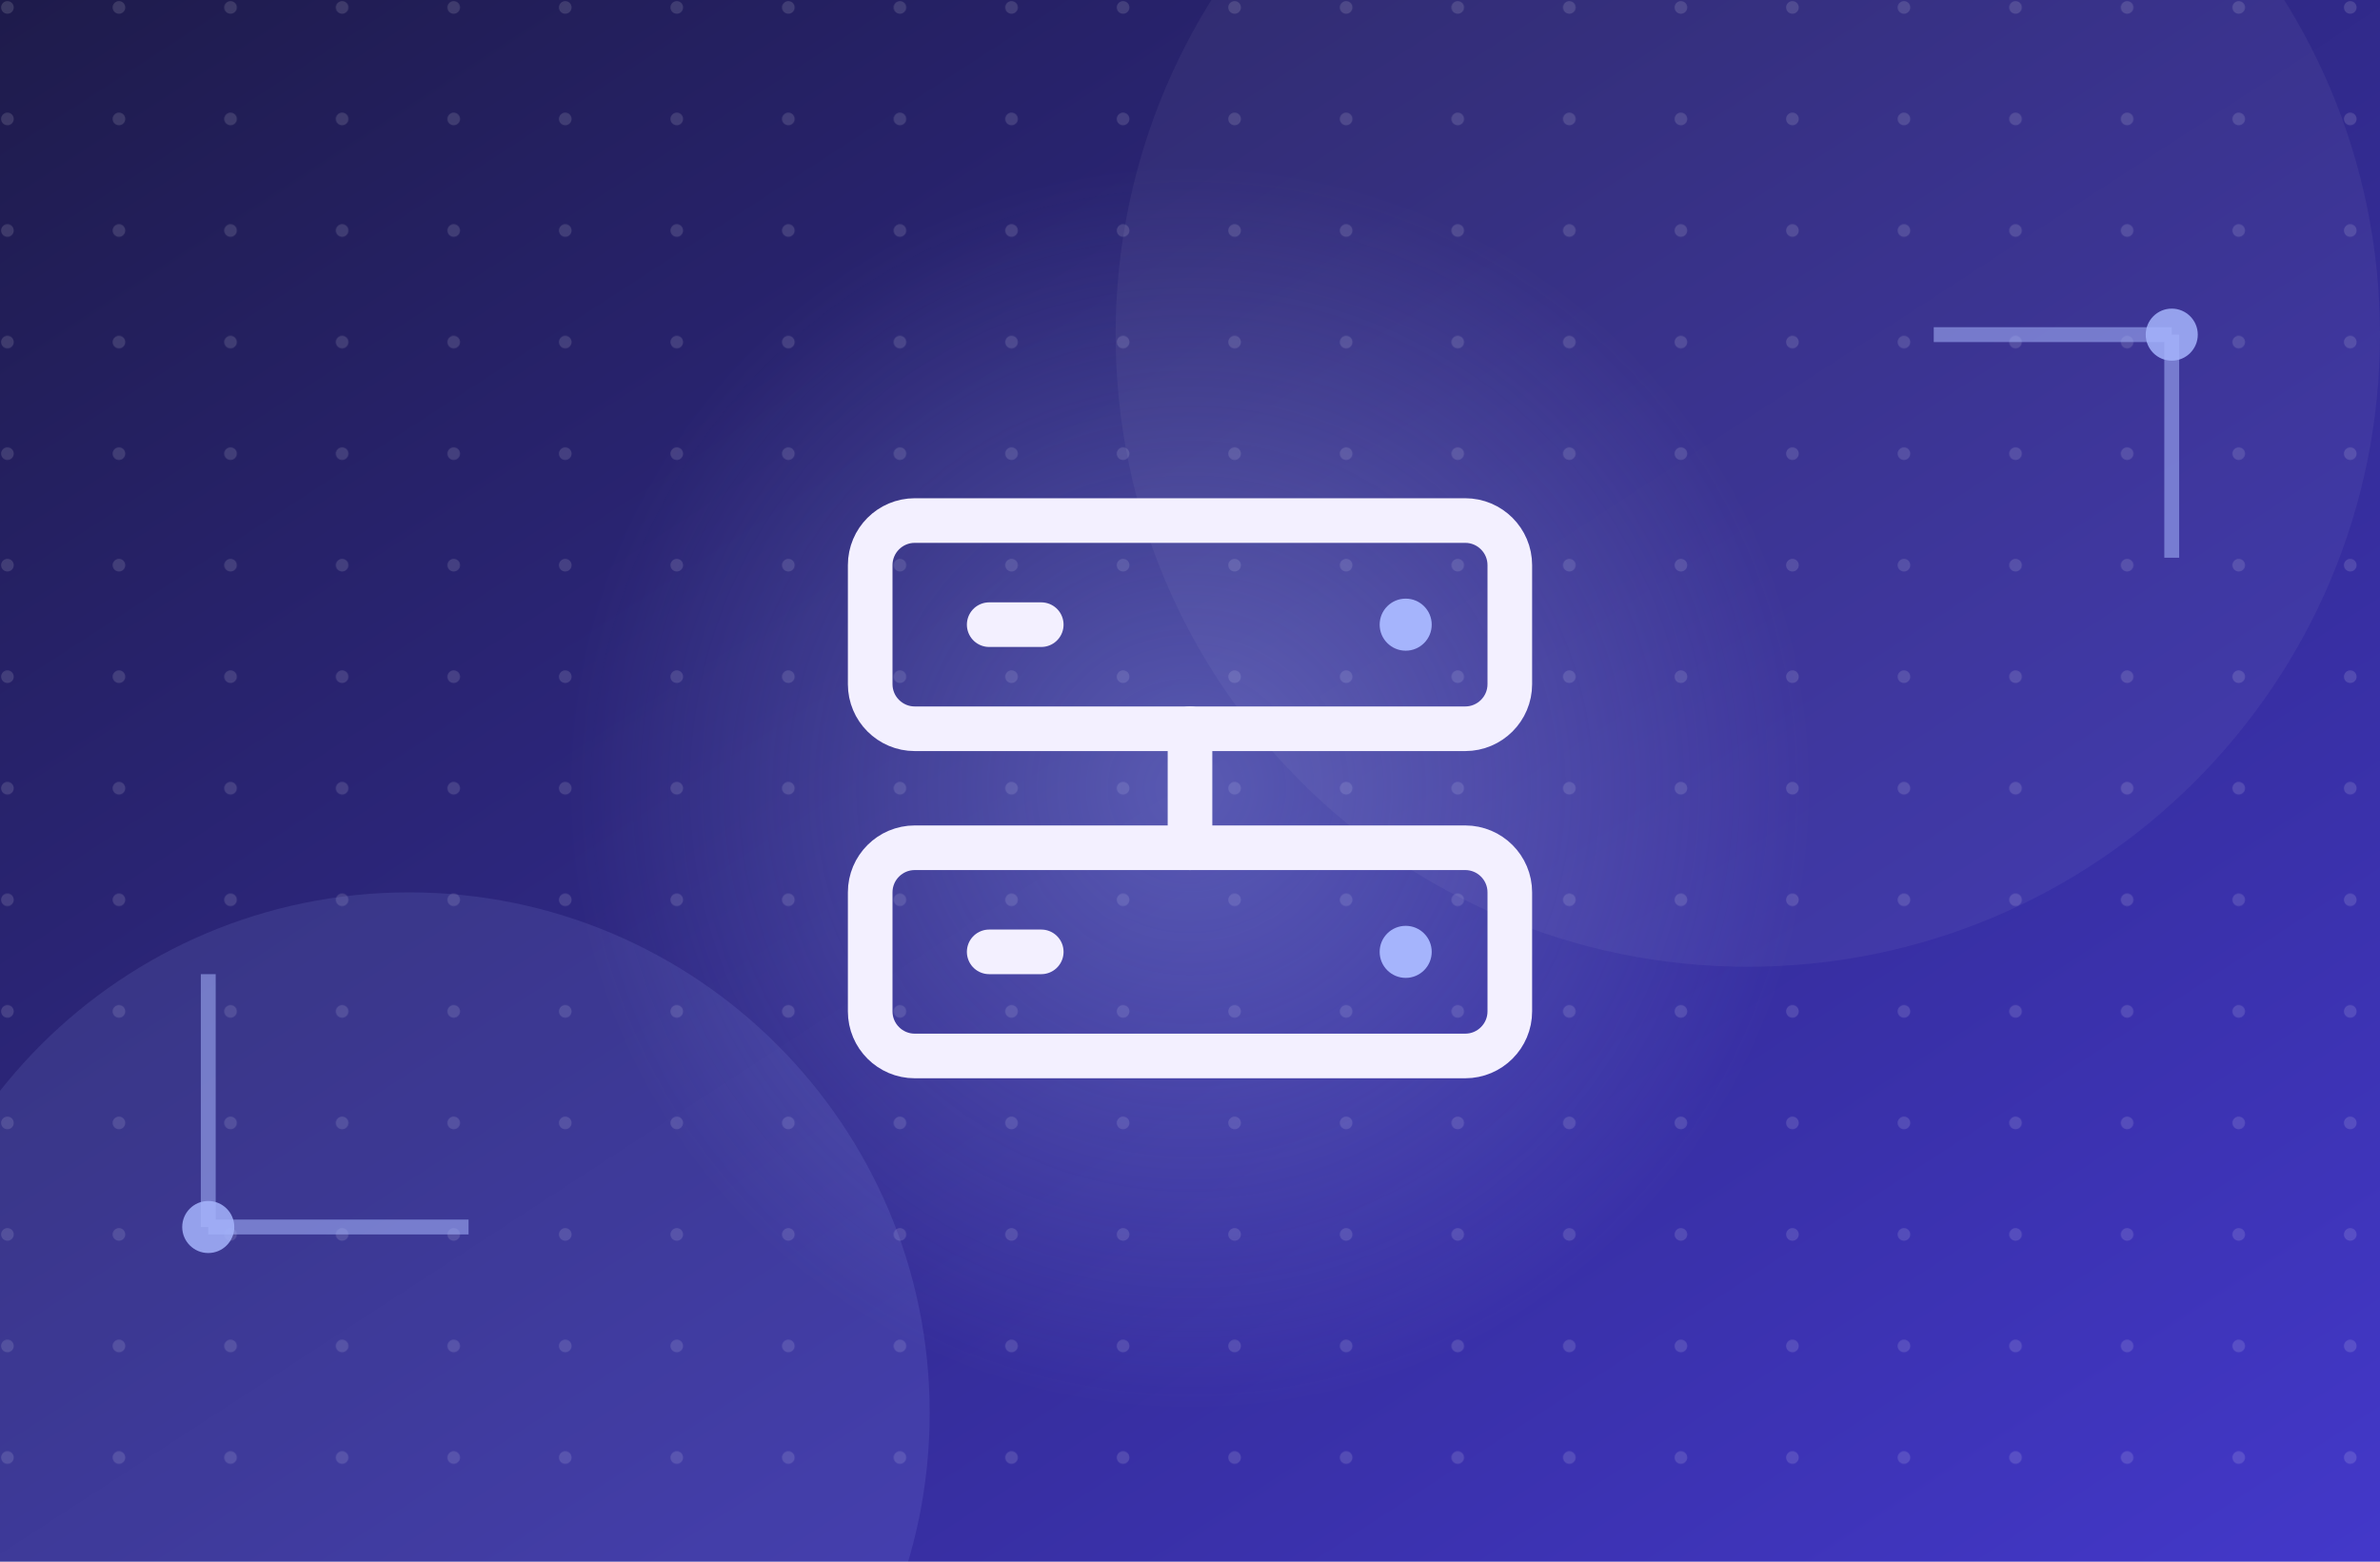
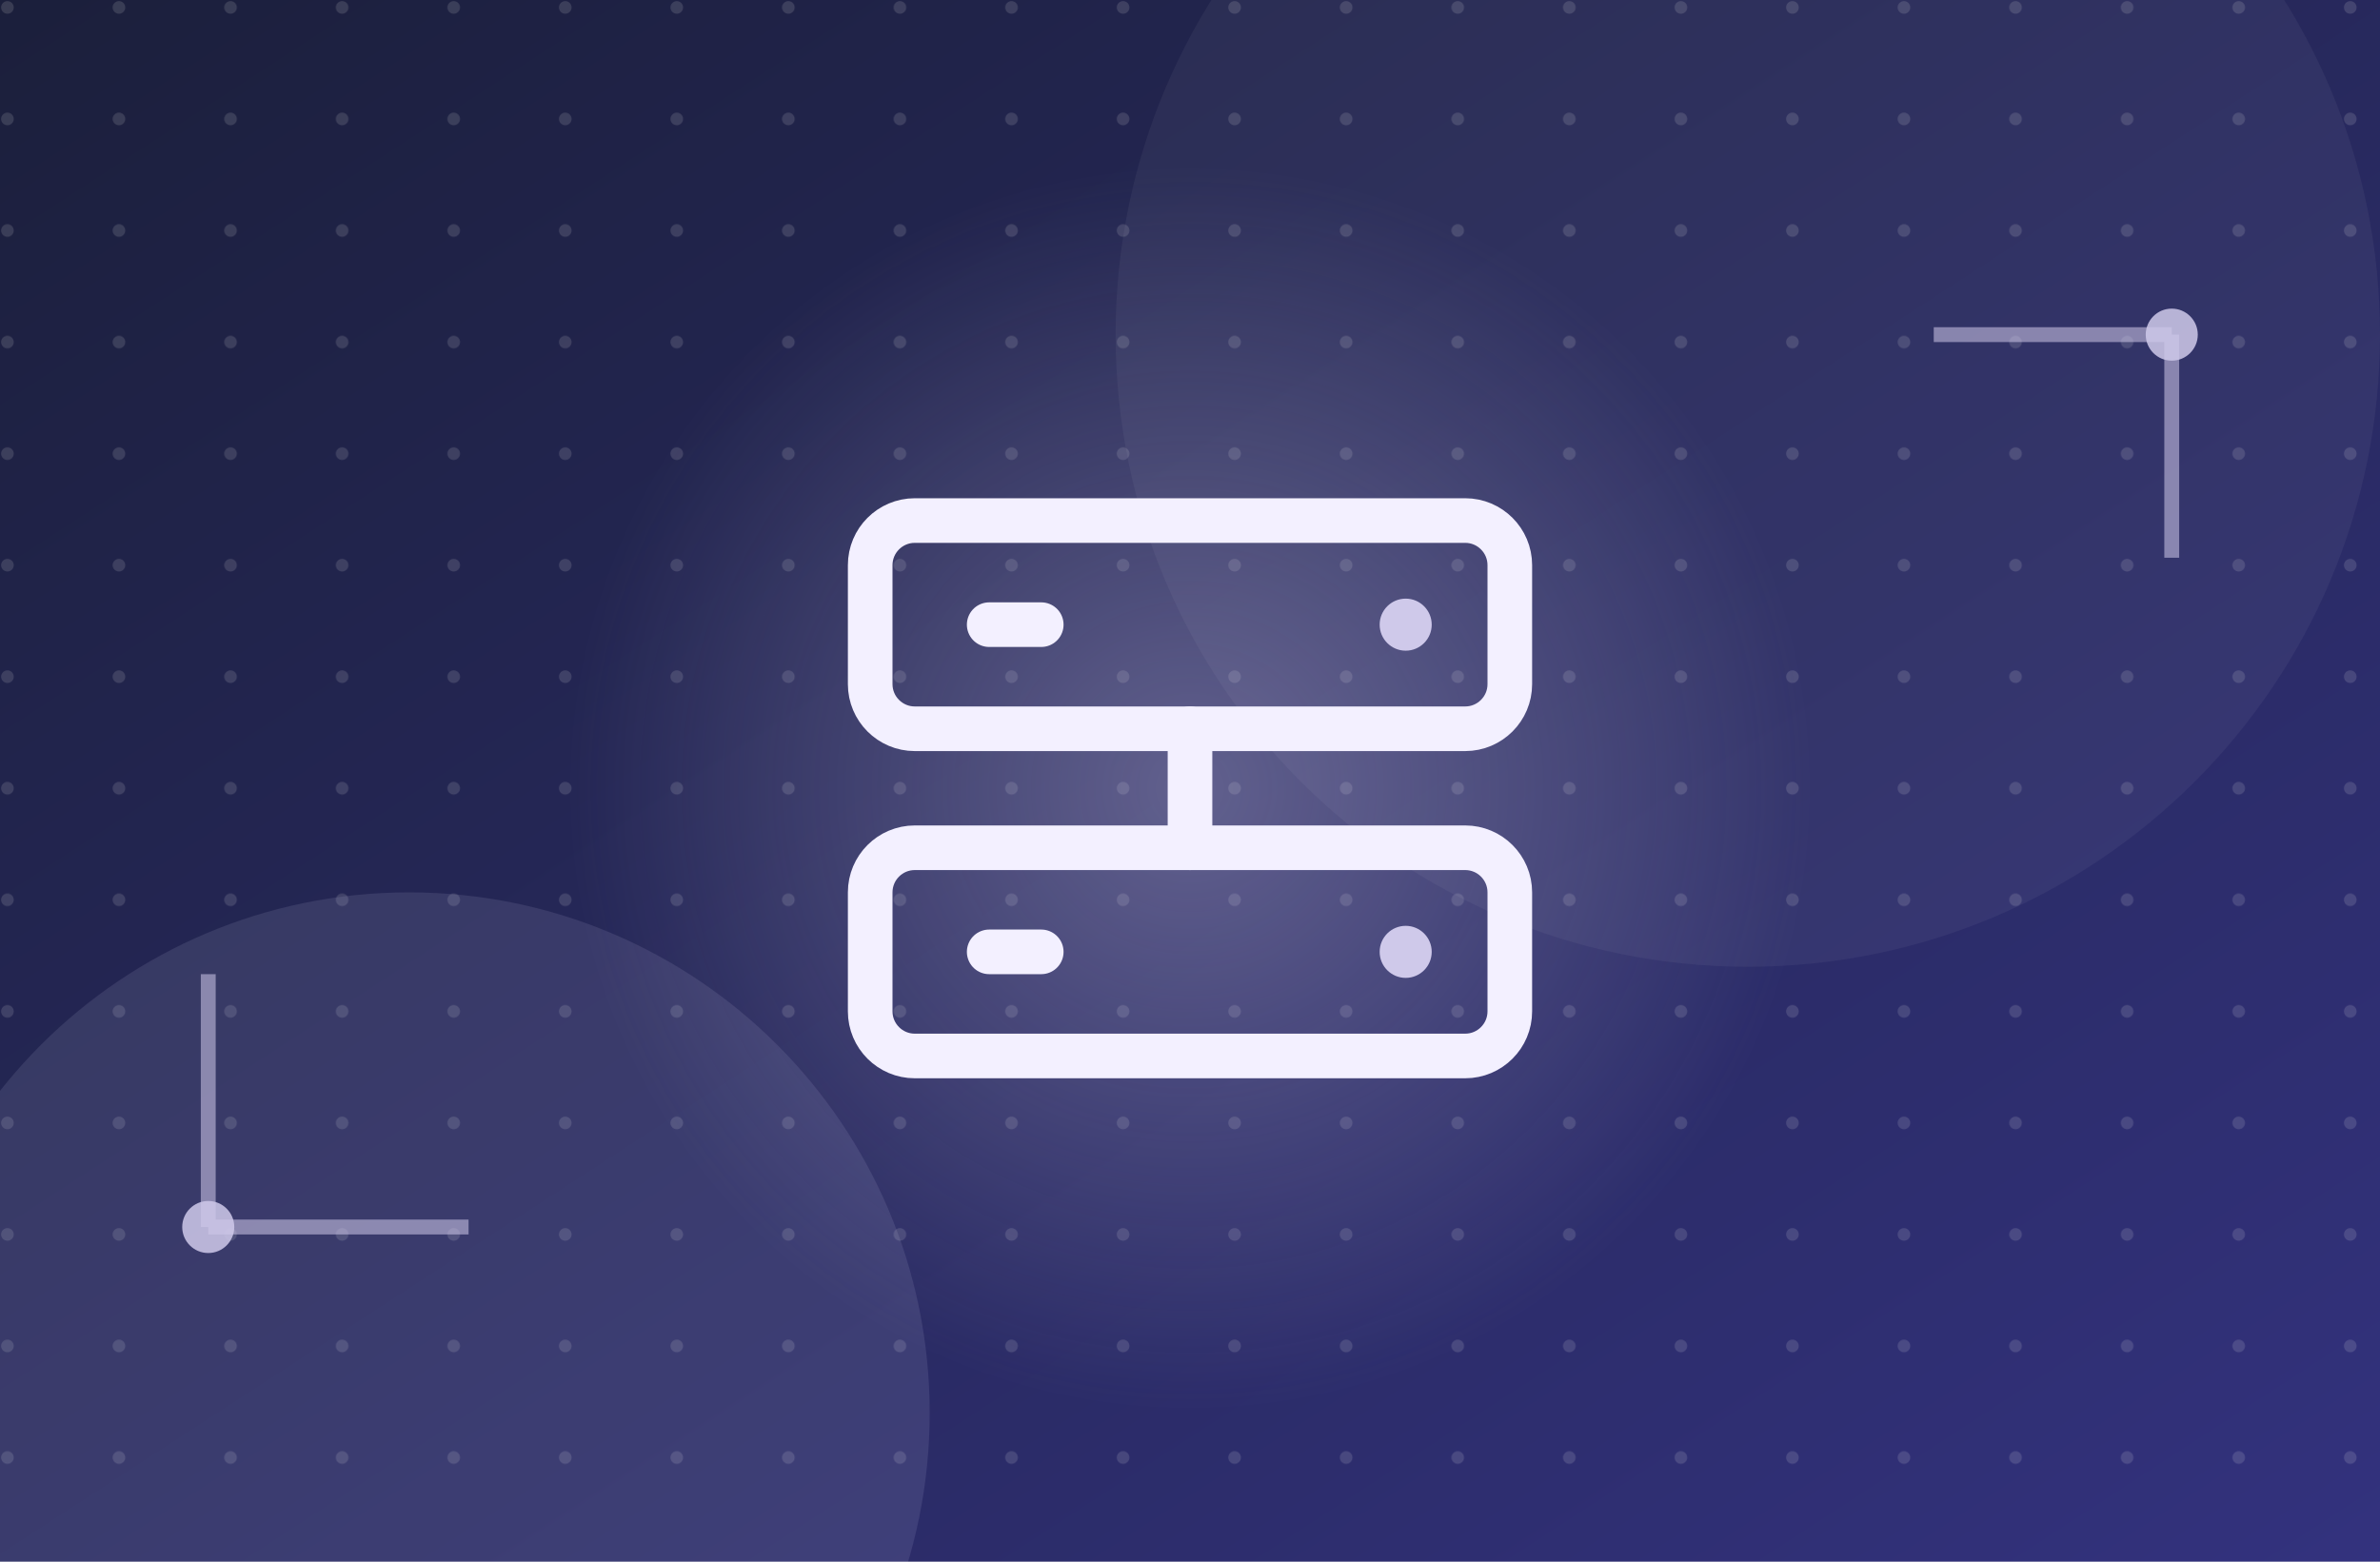
<svg xmlns="http://www.w3.org/2000/svg" viewBox="0 0 640 420" role="img" aria-label="رسم توضيحي لقسم تكنولوجيا المعلومات">
  <defs>
    <linearGradient id="bg" x1="0" y1="0" x2="1" y2="1">
-       <stop offset="0" stop-color="#1e1b4b" />
-       <stop offset="1" stop-color="#4338ca" />
+       <stop offset="0" stop-color="#1B1F3B" />
+       <stop offset="1" stop-color="#33327E" />
    </linearGradient>
    <pattern id="dots" width="30" height="30" patternUnits="userSpaceOnUse">
-       <circle cx="2" cy="2" r="1.7" fill="#ffffff" opacity="0.13" />
+       <circle cx="2" cy="2" r="1.7" fill="#FFFCF6" opacity="0.13" />
    </pattern>
    <radialGradient id="glow" cx="0.5" cy="0.5" r="0.5">
-       <stop offset="0" stop-color="#a5b4fc" stop-opacity="0.35" />
-       <stop offset="1" stop-color="#a5b4fc" stop-opacity="0" />
+       <stop offset="0" stop-color="#CFC9EA" stop-opacity="0.35" />
+       <stop offset="1" stop-color="#CFC9EA" stop-opacity="0" />
    </radialGradient>
  </defs>
  <rect width="640" height="420" fill="url(#bg)" />
  <rect width="640" height="420" fill="url(#dots)" />
-   <circle cx="470" cy="90" r="170" fill="#ffffff" opacity="0.05" />
-   <circle cx="110" cy="380" r="140" fill="#a5b4fc" opacity="0.12" />
+   <circle cx="470" cy="90" r="170" fill="#FFFCF6" opacity="0.05" />
+   <circle cx="110" cy="380" r="140" fill="#CFC9EA" opacity="0.12" />
  <circle cx="320" cy="212" r="168" fill="url(#glow)" />
  <g transform="translate(320 212)" fill="none" stroke="#f3f0ff" stroke-width="12" stroke-linecap="round" stroke-linejoin="round">
    <rect x="-86" y="-72" width="172" height="56" rx="12" />
    <rect x="-86" y="16" width="172" height="56" rx="12" />
    <path d="M-54 -44 H-40 M-54 44 H-40" />
    <path d="M0 -16 V16" />
-     <circle cx="58" cy="-44" r="7" fill="#a5b4fc" stroke="none" />
-     <circle cx="58" cy="44" r="7" fill="#a5b4fc" stroke="none" />
+     <circle cx="58" cy="-44" r="7" fill="#CFC9EA" stroke="none" />
+     <circle cx="58" cy="44" r="7" fill="#CFC9EA" stroke="none" />
  </g>
-   <g fill="none" stroke="#a5b4fc" stroke-width="4" opacity="0.55">
+   <g fill="none" stroke="#CFC9EA" stroke-width="4" opacity="0.55">
    <path d="M56 330 H126 M56 330 V262" />
    <path d="M584 90 H520 M584 90 V150" />
  </g>
-   <circle cx="56" cy="330" r="7" fill="#a5b4fc" opacity="0.85" />
-   <circle cx="584" cy="90" r="7" fill="#a5b4fc" opacity="0.85" />
+   <circle cx="56" cy="330" r="7" fill="#CFC9EA" opacity="0.85" />
+   <circle cx="584" cy="90" r="7" fill="#CFC9EA" opacity="0.85" />
</svg>
